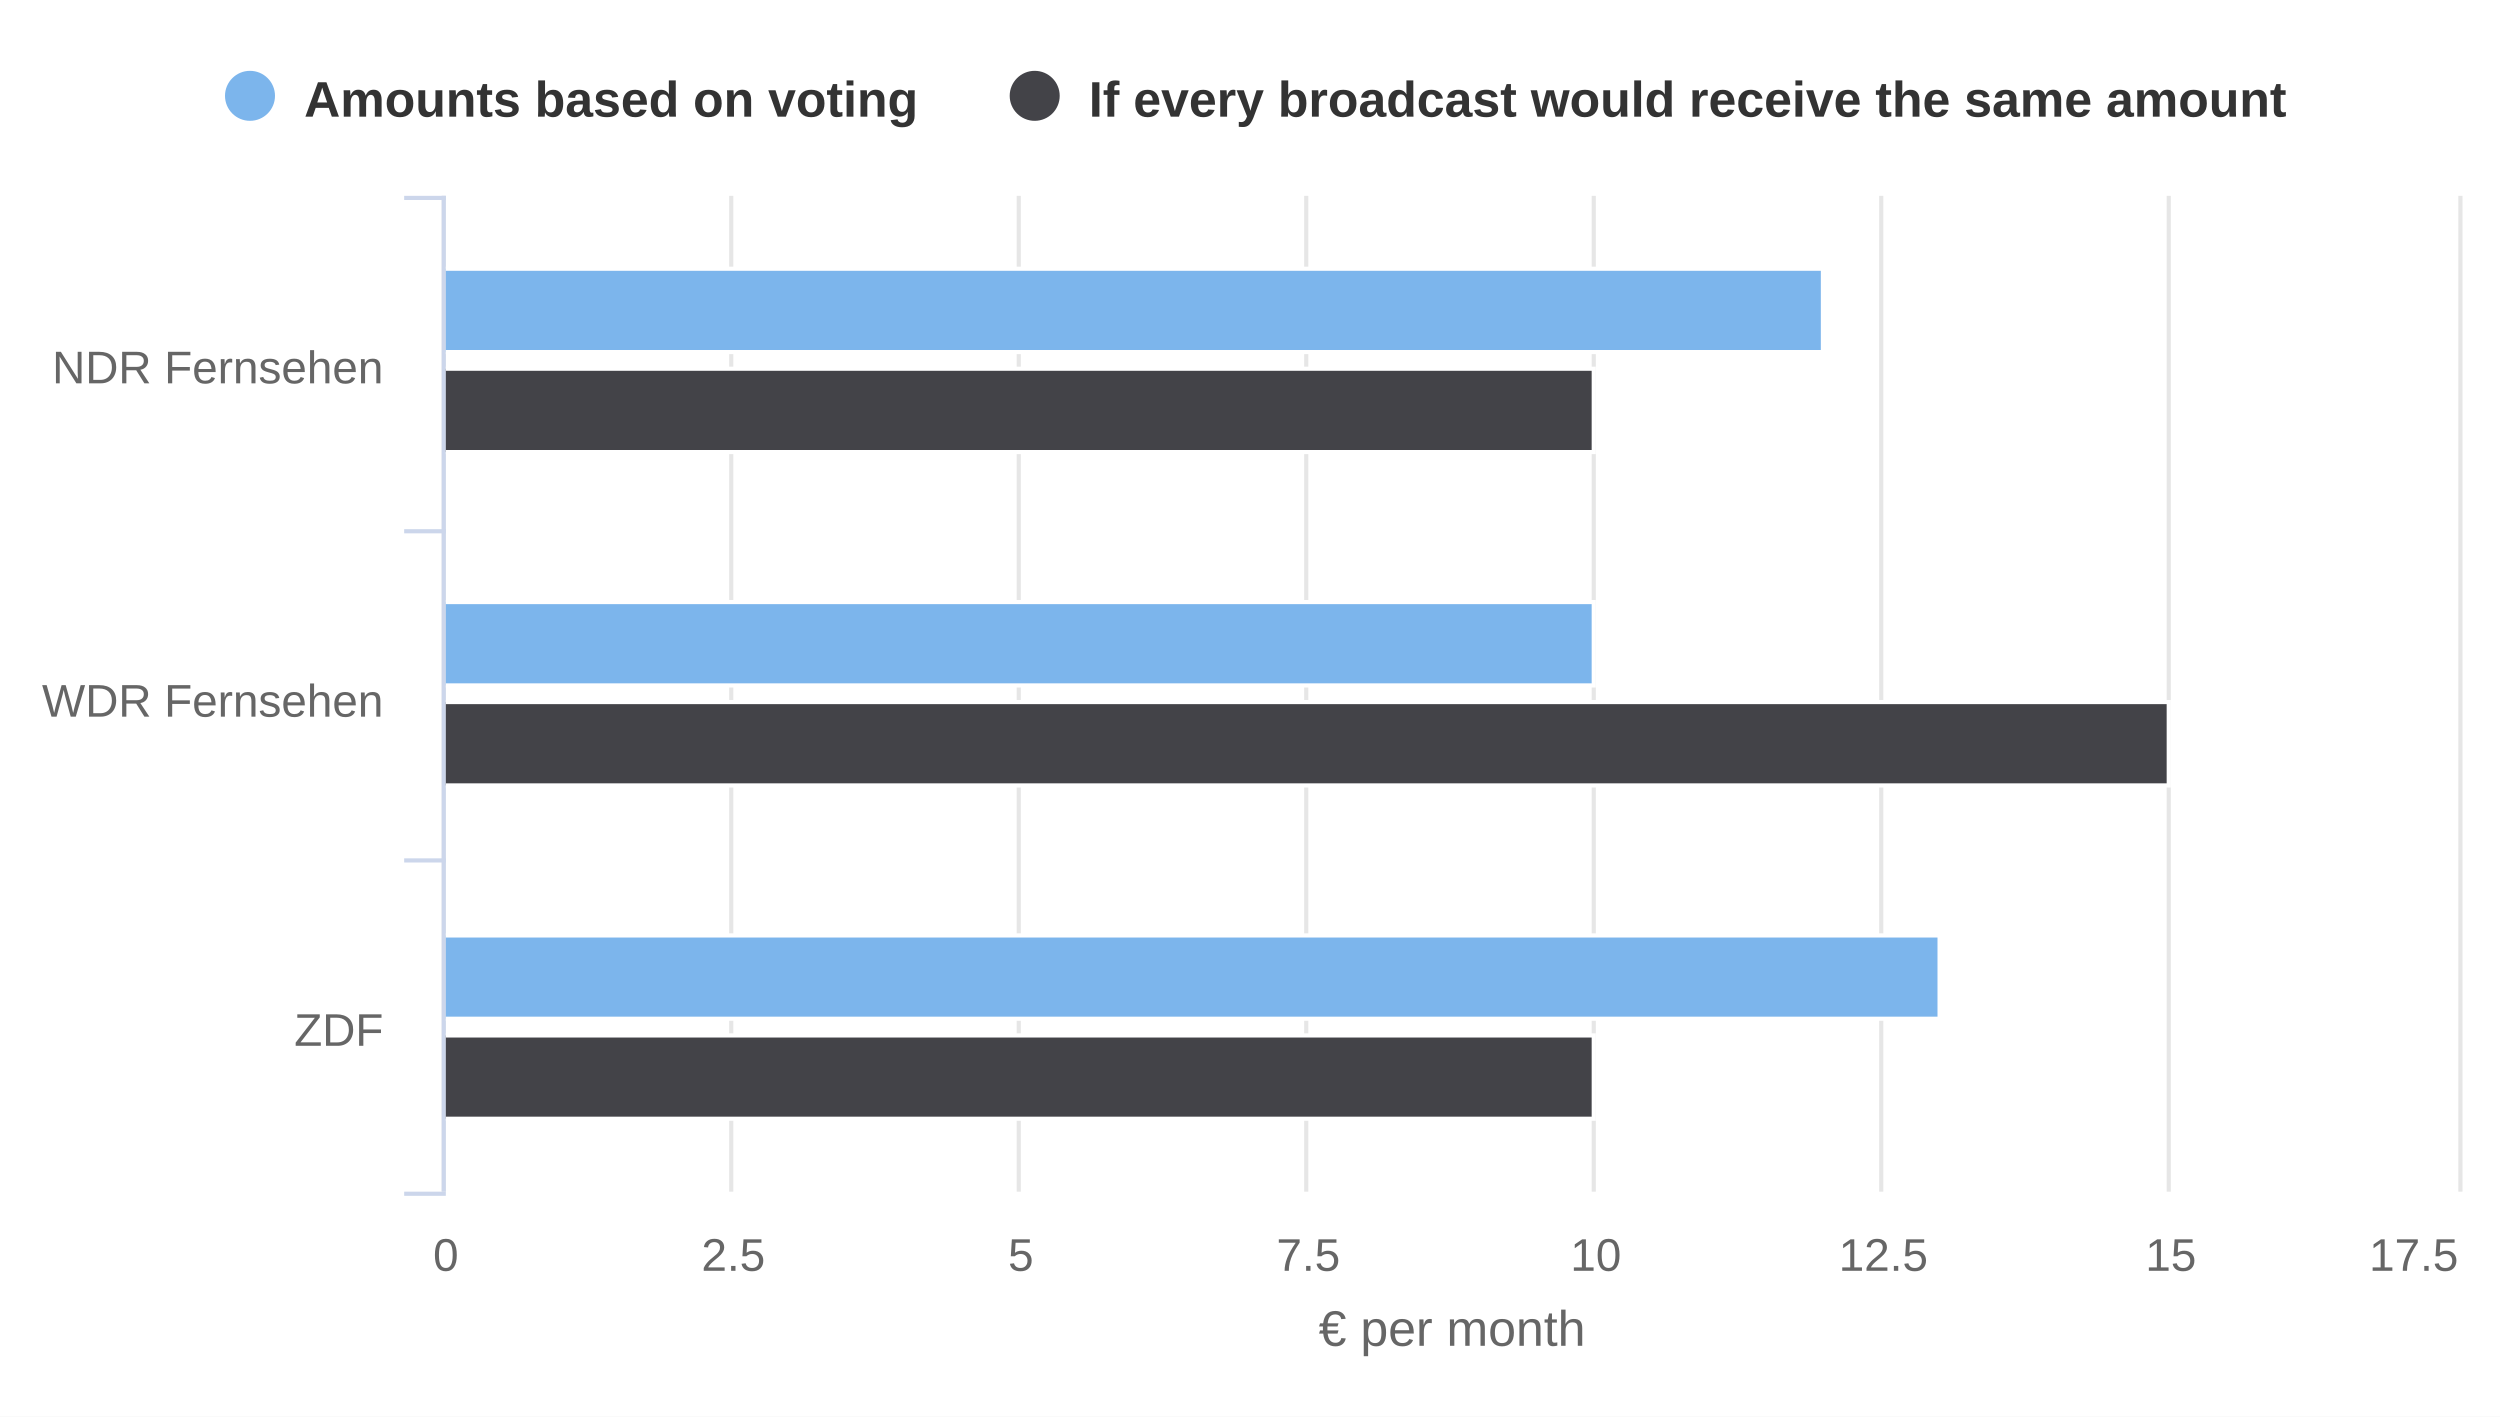
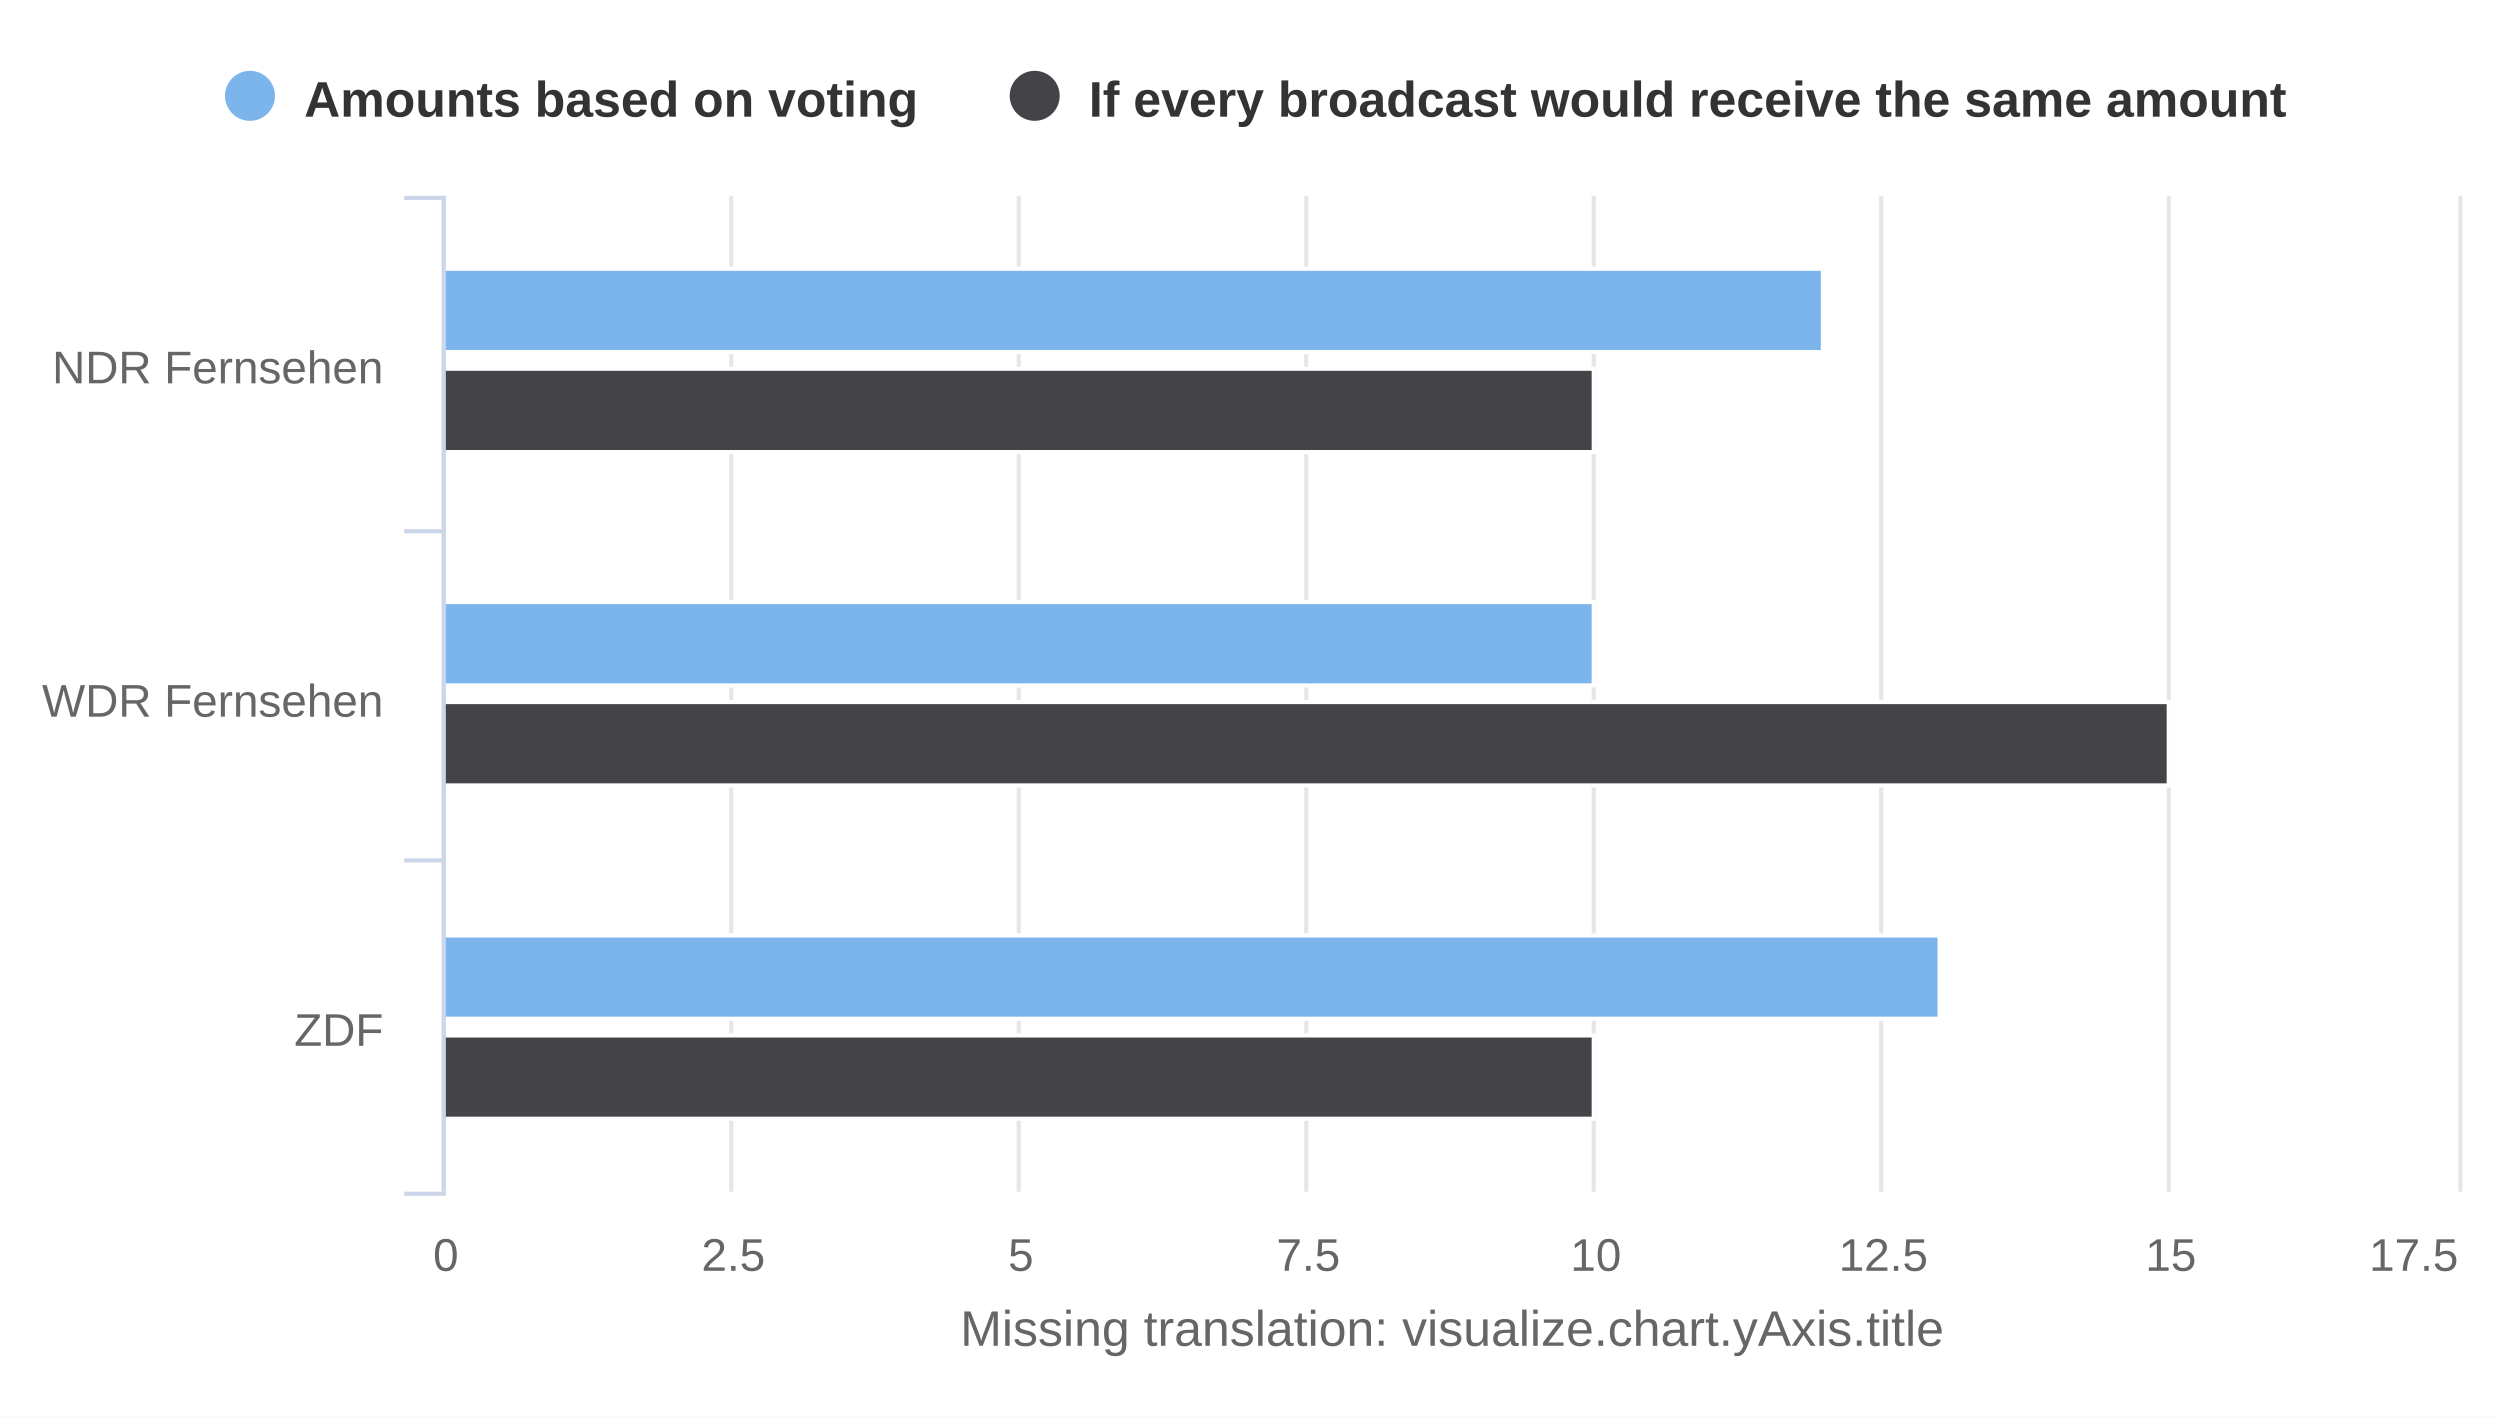
<svg xmlns="http://www.w3.org/2000/svg" version="1.1" class="highcharts-root" style="font-family:&quot;lucida grande&quot;, &quot;lucida sans unicode&quot;, arial, helvetica, sans-serif;font-size:12px;" width="600" height="340" viewBox="0 0 600 340">
  <defs>
-     <clipPath id="highcharts-d1oekui-5">
+     <clipPath id="highcharts-2q9rvyv-9">
      <rect x="0" y="0" width="239" height="483" fill="none" />
    </clipPath>
  </defs>
  <rect fill="#ffffff" class="highcharts-background" x="0" y="0" width="600" height="340" rx="0" ry="0" />
  <rect fill="none" class="highcharts-plot-background" x="107" y="47" width="483" height="239" />
  <g class="highcharts-grid highcharts-xaxis-grid ">
    <path fill="none" class="highcharts-grid-line" d="M 107 127.5 L 590 127.5" opacity="1" />
    <path fill="none" class="highcharts-grid-line" d="M 107 206.5 L 590 206.5" opacity="1" />
    <path fill="none" class="highcharts-grid-line" d="M 107 286.5 L 590 286.5" opacity="1" />
    <path fill="none" class="highcharts-grid-line" d="M 107 47.5 L 590 47.5" opacity="1" />
  </g>
  <g class="highcharts-grid highcharts-yaxis-grid ">
    <path fill="none" stroke="#e6e6e6" stroke-width="1" class="highcharts-grid-line" d="M 106.5 47 L 106.5 286" opacity="1" />
    <path fill="none" stroke="#e6e6e6" stroke-width="1" class="highcharts-grid-line" d="M 175.5 47 L 175.5 286" opacity="1" />
    <path fill="none" stroke="#e6e6e6" stroke-width="1" class="highcharts-grid-line" d="M 244.5 47 L 244.5 286" opacity="1" />
    <path fill="none" stroke="#e6e6e6" stroke-width="1" class="highcharts-grid-line" d="M 313.5 47 L 313.5 286" opacity="1" />
    <path fill="none" stroke="#e6e6e6" stroke-width="1" class="highcharts-grid-line" d="M 382.5 47 L 382.5 286" opacity="1" />
    <path fill="none" stroke="#e6e6e6" stroke-width="1" class="highcharts-grid-line" d="M 451.5 47 L 451.5 286" opacity="1" />
    <path fill="none" stroke="#e6e6e6" stroke-width="1" class="highcharts-grid-line" d="M 520.5 47 L 520.5 286" opacity="1" />
    <path fill="none" stroke="#e6e6e6" stroke-width="1" class="highcharts-grid-line" d="M 590.5 47 L 590.5 286" opacity="1" />
  </g>
  <rect fill="none" class="highcharts-plot-border" x="107" y="47" width="483" height="239" />
  <g class="highcharts-axis highcharts-xaxis ">
    <path fill="none" class="highcharts-tick" stroke="#ccd6eb" stroke-width="1" d="M 107 127.5 L 97 127.5" opacity="1" />
    <path fill="none" class="highcharts-tick" stroke="#ccd6eb" stroke-width="1" d="M 107 206.5 L 97 206.5" opacity="1" />
    <path fill="none" class="highcharts-tick" stroke="#ccd6eb" stroke-width="1" d="M 107 286.5 L 97 286.5" opacity="1" />
    <path fill="none" class="highcharts-tick" stroke="#ccd6eb" stroke-width="1" d="M 107 47.5 L 97 47.5" opacity="1" />
    <path fill="none" class="highcharts-axis-line" stroke="#ccd6eb" stroke-width="1" d="M 106.5 47 L 106.5 286" />
  </g>
  <g class="highcharts-axis highcharts-yaxis ">
    <text x="348.5" text-anchor="middle" transform="translate(0,0)" class="highcharts-axis-title" style="color:#666666;fill:#666666;" y="323">
-       <tspan>€ per month</tspan>
+       <tspan>Missing translation: visualize.chart.yAxis.title</tspan>
    </text>
    <path fill="none" class="highcharts-axis-line" d="M 107 286 L 590 286" />
  </g>
  <g class="highcharts-series-group">
-     <g class="highcharts-series highcharts-series-0 highcharts-bar-series highcharts-color-0 " transform="translate(590,286) rotate(90) scale(-1,1) scale(1 1)" clip-path="url(#highcharts-d1oekui-5)">
+     <g class="highcharts-series highcharts-series-0 highcharts-bar-series highcharts-color-0 " transform="translate(590,286) rotate(90) scale(-1,1) scale(1 1)" clip-path="url(#highcharts-2q9rvyv-9)">
      <rect x="201.5" y="152.5" width="20" height="331" fill="#7cb5ec" stroke="#ffffff" stroke-width="1" class="highcharts-point highcharts-color-0" />
      <rect x="121.5" y="207.5" width="20" height="276" fill="#7cb5ec" stroke="#ffffff" stroke-width="1" class="highcharts-point highcharts-color-0" />
      <rect x="41.5" y="124.5" width="20" height="359" fill="#7cb5ec" stroke="#ffffff" stroke-width="1" class="highcharts-point highcharts-color-0" />
    </g>
    <g class="highcharts-markers highcharts-series-0 highcharts-bar-series highcharts-color-0 " transform="translate(590,286) rotate(90) scale(-1,1) scale(1 1)" clip-path="none" />
-     <g class="highcharts-series highcharts-series-1 highcharts-bar-series highcharts-color-1 " transform="translate(590,286) rotate(90) scale(-1,1) scale(1 1)" clip-path="url(#highcharts-d1oekui-5)">
+     <g class="highcharts-series highcharts-series-1 highcharts-bar-series highcharts-color-1 " transform="translate(590,286) rotate(90) scale(-1,1) scale(1 1)" clip-path="url(#highcharts-2q9rvyv-9)">
      <rect x="177.5" y="207.5" width="20" height="276" fill="#434348" stroke="#ffffff" stroke-width="1" class="highcharts-point highcharts-color-1" />
      <rect x="97.5" y="69.5" width="20" height="414" fill="#434348" stroke="#ffffff" stroke-width="1" class="highcharts-point highcharts-color-1" />
      <rect x="17.5" y="207.5" width="20" height="276" fill="#434348" stroke="#ffffff" stroke-width="1" class="highcharts-point highcharts-color-1" />
    </g>
    <g class="highcharts-markers highcharts-series-1 highcharts-bar-series highcharts-color-1 " transform="translate(590,286) rotate(90) scale(-1,1) scale(1 1)" clip-path="none" />
  </g>
  <g class="highcharts-legend" transform="translate(44,10)">
    <rect fill="none" class="highcharts-legend-box" rx="0" ry="0" x="0" y="0" width="512" height="25" visibility="visible" />
    <g>
      <g>
        <g class="highcharts-legend-item highcharts-bar-series highcharts-color-0 highcharts-series-0" transform="translate(8,3)">
          <text x="21" style="color:#333333;font-size:12px;font-weight:bold;cursor:pointer;fill:#333333;" text-anchor="start" y="15">
            <tspan>Amounts based on voting</tspan>
          </text>
          <rect x="2" y="4" width="12" height="12" fill="#7cb5ec" rx="6" ry="6" class="highcharts-point" />
        </g>
        <g class="highcharts-legend-item highcharts-bar-series highcharts-color-1 highcharts-series-1" transform="translate(196.3281,3)">
          <text x="21" y="15" style="color:#333333;font-size:12px;font-weight:bold;cursor:pointer;fill:#333333;" text-anchor="start">
            <tspan>If every broadcast would receive the same amount</tspan>
          </text>
          <rect x="2" y="4" width="12" height="12" fill="#434348" rx="6" ry="6" class="highcharts-point" />
        </g>
      </g>
    </g>
  </g>
  <g class="highcharts-axis-labels highcharts-xaxis-labels ">
    <text x="92" style="color:#666666;cursor:default;font-size:11px;fill:#666666;" text-anchor="end" transform="translate(0,0)" y="92" opacity="1">
      <tspan>NDR Fernsehen</tspan>
    </text>
    <text x="92" style="color:#666666;cursor:default;font-size:11px;fill:#666666;" text-anchor="end" transform="translate(0,0)" y="172" opacity="1">
      <tspan>WDR Fernsehen</tspan>
    </text>
    <text x="92" style="color:#666666;cursor:default;font-size:11px;fill:#666666;" text-anchor="end" transform="translate(0,0)" y="251" opacity="1">
      <tspan>ZDF</tspan>
    </text>
  </g>
  <g class="highcharts-axis-labels highcharts-yaxis-labels ">
    <text x="107" style="color:#666666;cursor:default;font-size:11px;fill:#666666;" text-anchor="middle" transform="translate(0,0)" y="305" opacity="1">0</text>
    <text x="383" style="color:#666666;cursor:default;font-size:11px;fill:#666666;" text-anchor="middle" transform="translate(0,0)" y="305" opacity="1">10</text>
    <text x="176" style="color:#666666;cursor:default;font-size:11px;fill:#666666;" text-anchor="middle" transform="translate(0,0)" y="305" opacity="1">2.5</text>
    <text x="245" style="color:#666666;cursor:default;font-size:11px;fill:#666666;" text-anchor="middle" transform="translate(0,0)" y="305" opacity="1">5</text>
    <text x="314" style="color:#666666;cursor:default;font-size:11px;fill:#666666;" text-anchor="middle" transform="translate(0,0)" y="305" opacity="1">7.5</text>
    <text x="452" style="color:#666666;cursor:default;font-size:11px;fill:#666666;" text-anchor="middle" transform="translate(0,0)" y="305" opacity="1">12.5</text>
    <text x="521" style="color:#666666;cursor:default;font-size:11px;fill:#666666;" text-anchor="middle" transform="translate(0,0)" y="305" opacity="1">15</text>
    <text x="579.297" style="color:#666666;cursor:default;font-size:11px;fill:#666666;" text-anchor="middle" transform="translate(0,0)" y="305" opacity="1">17.5</text>
  </g>
</svg>
